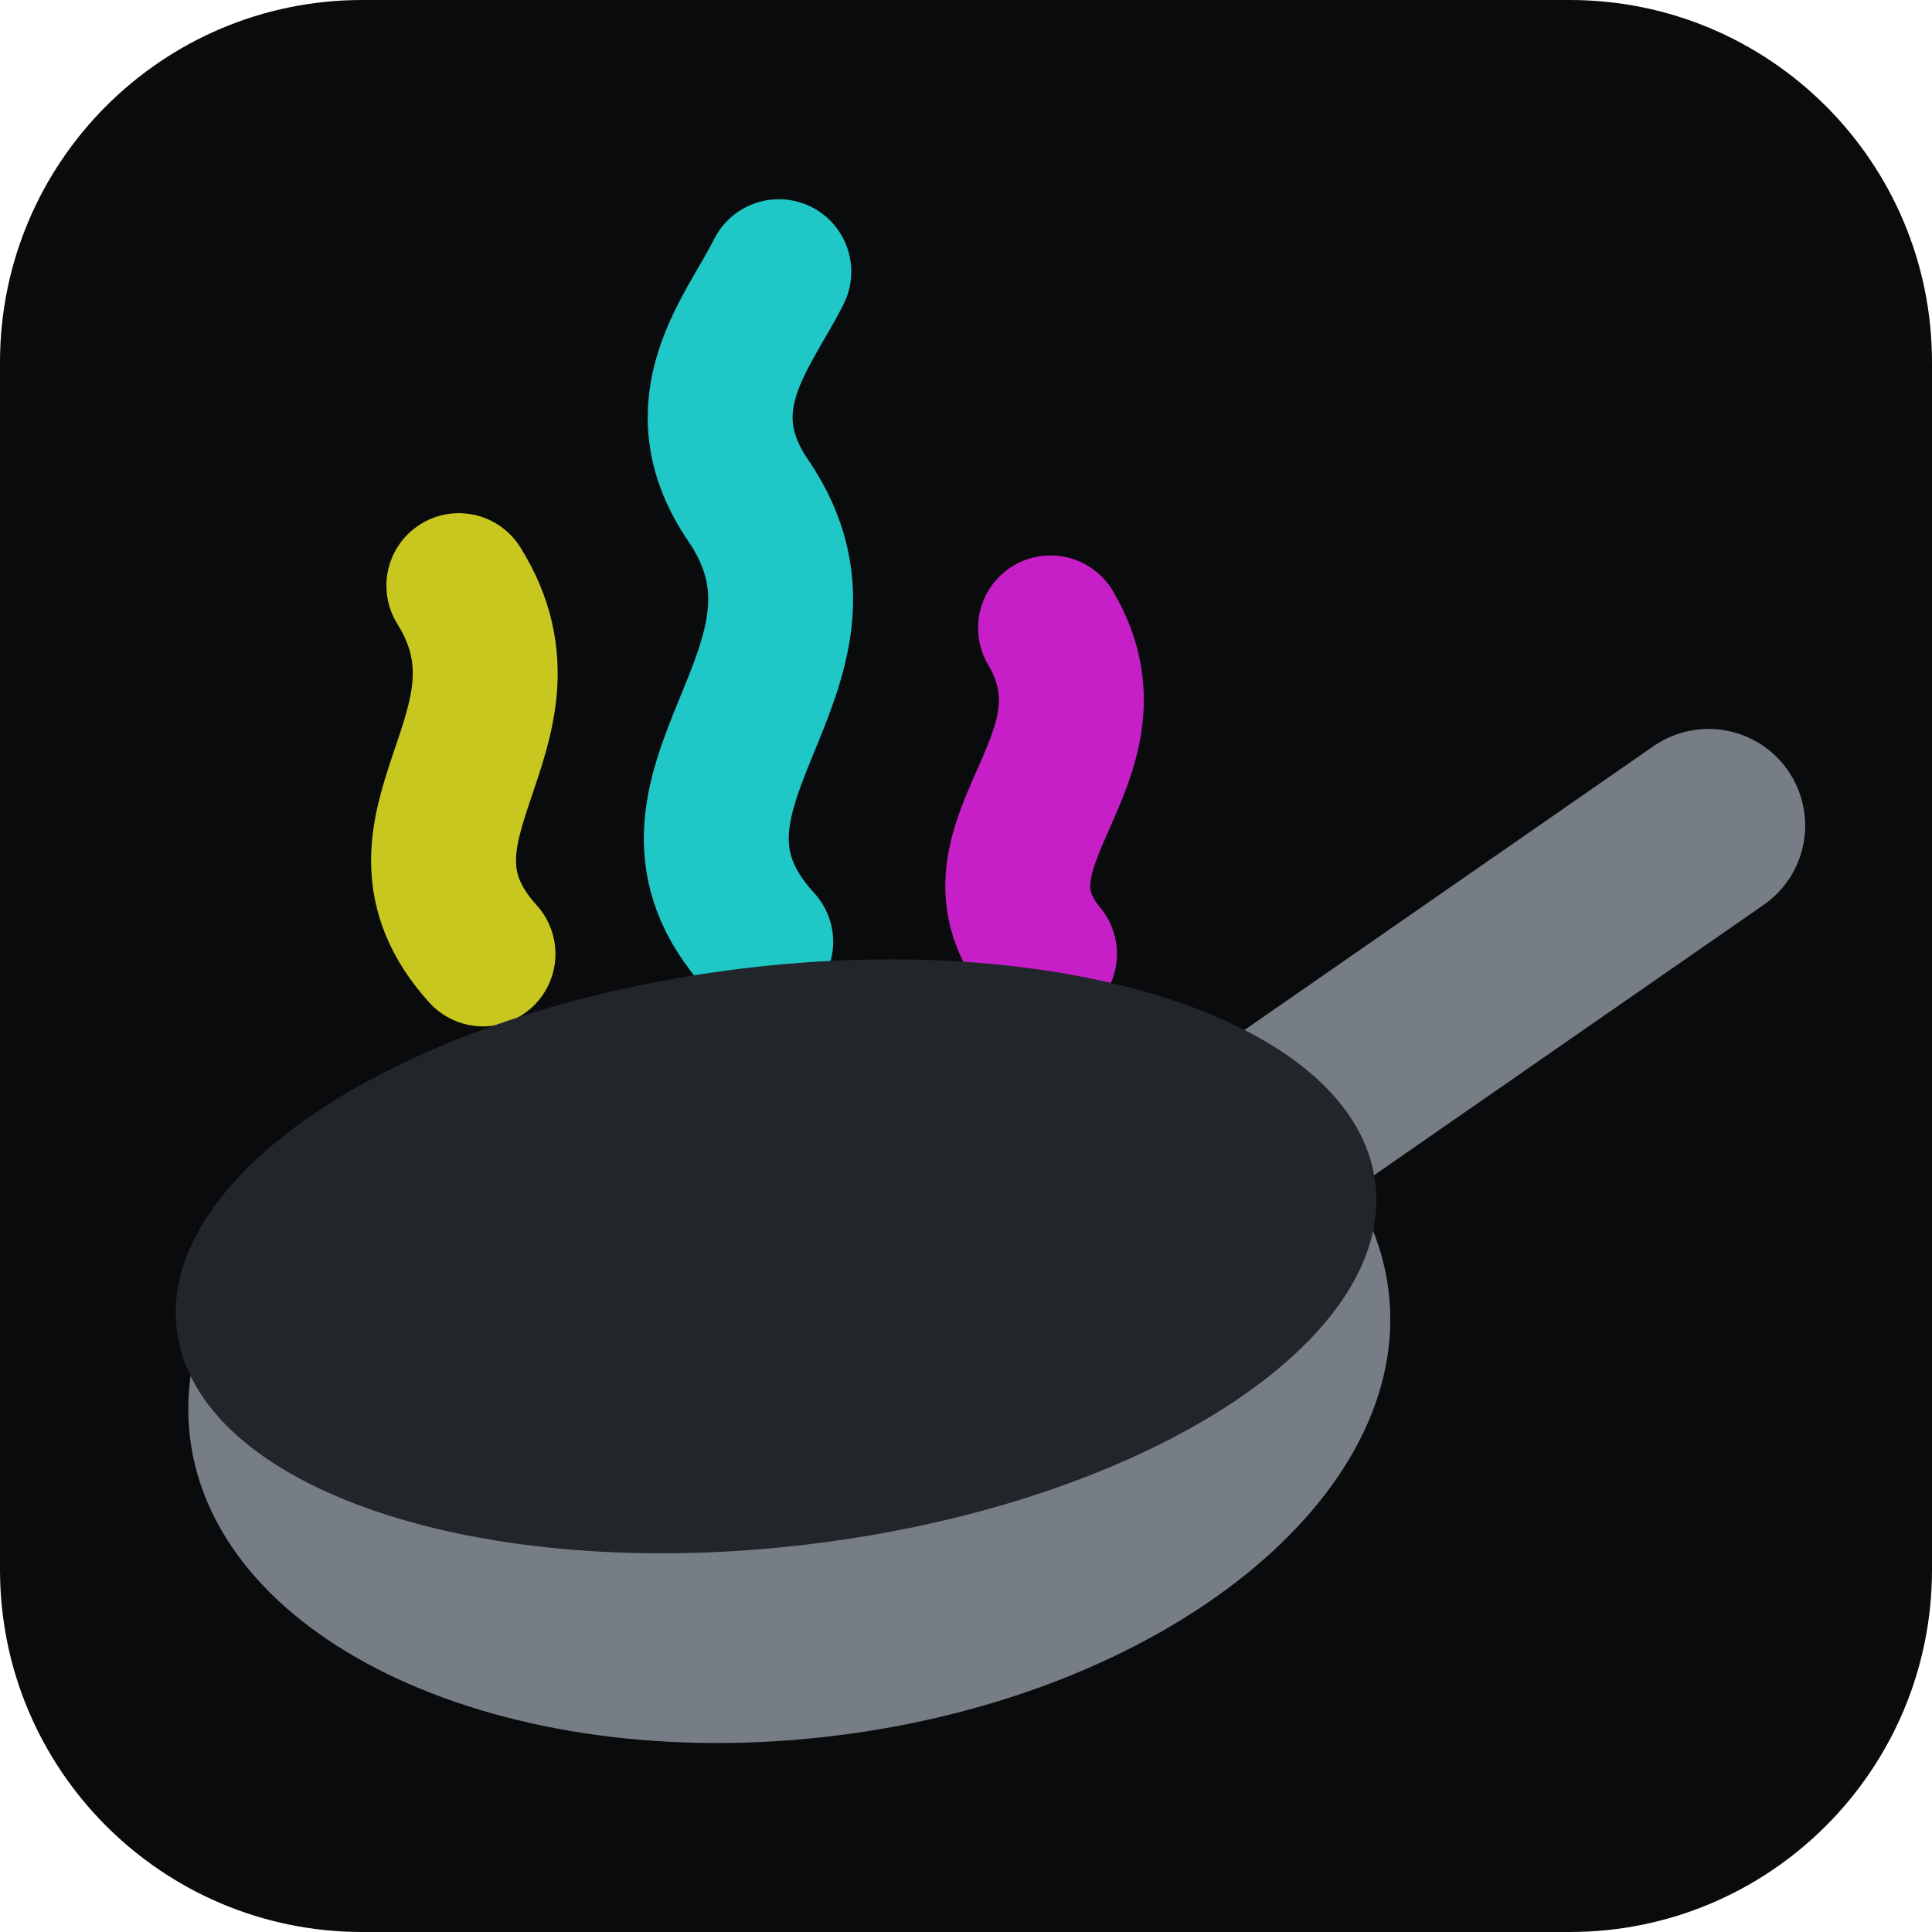
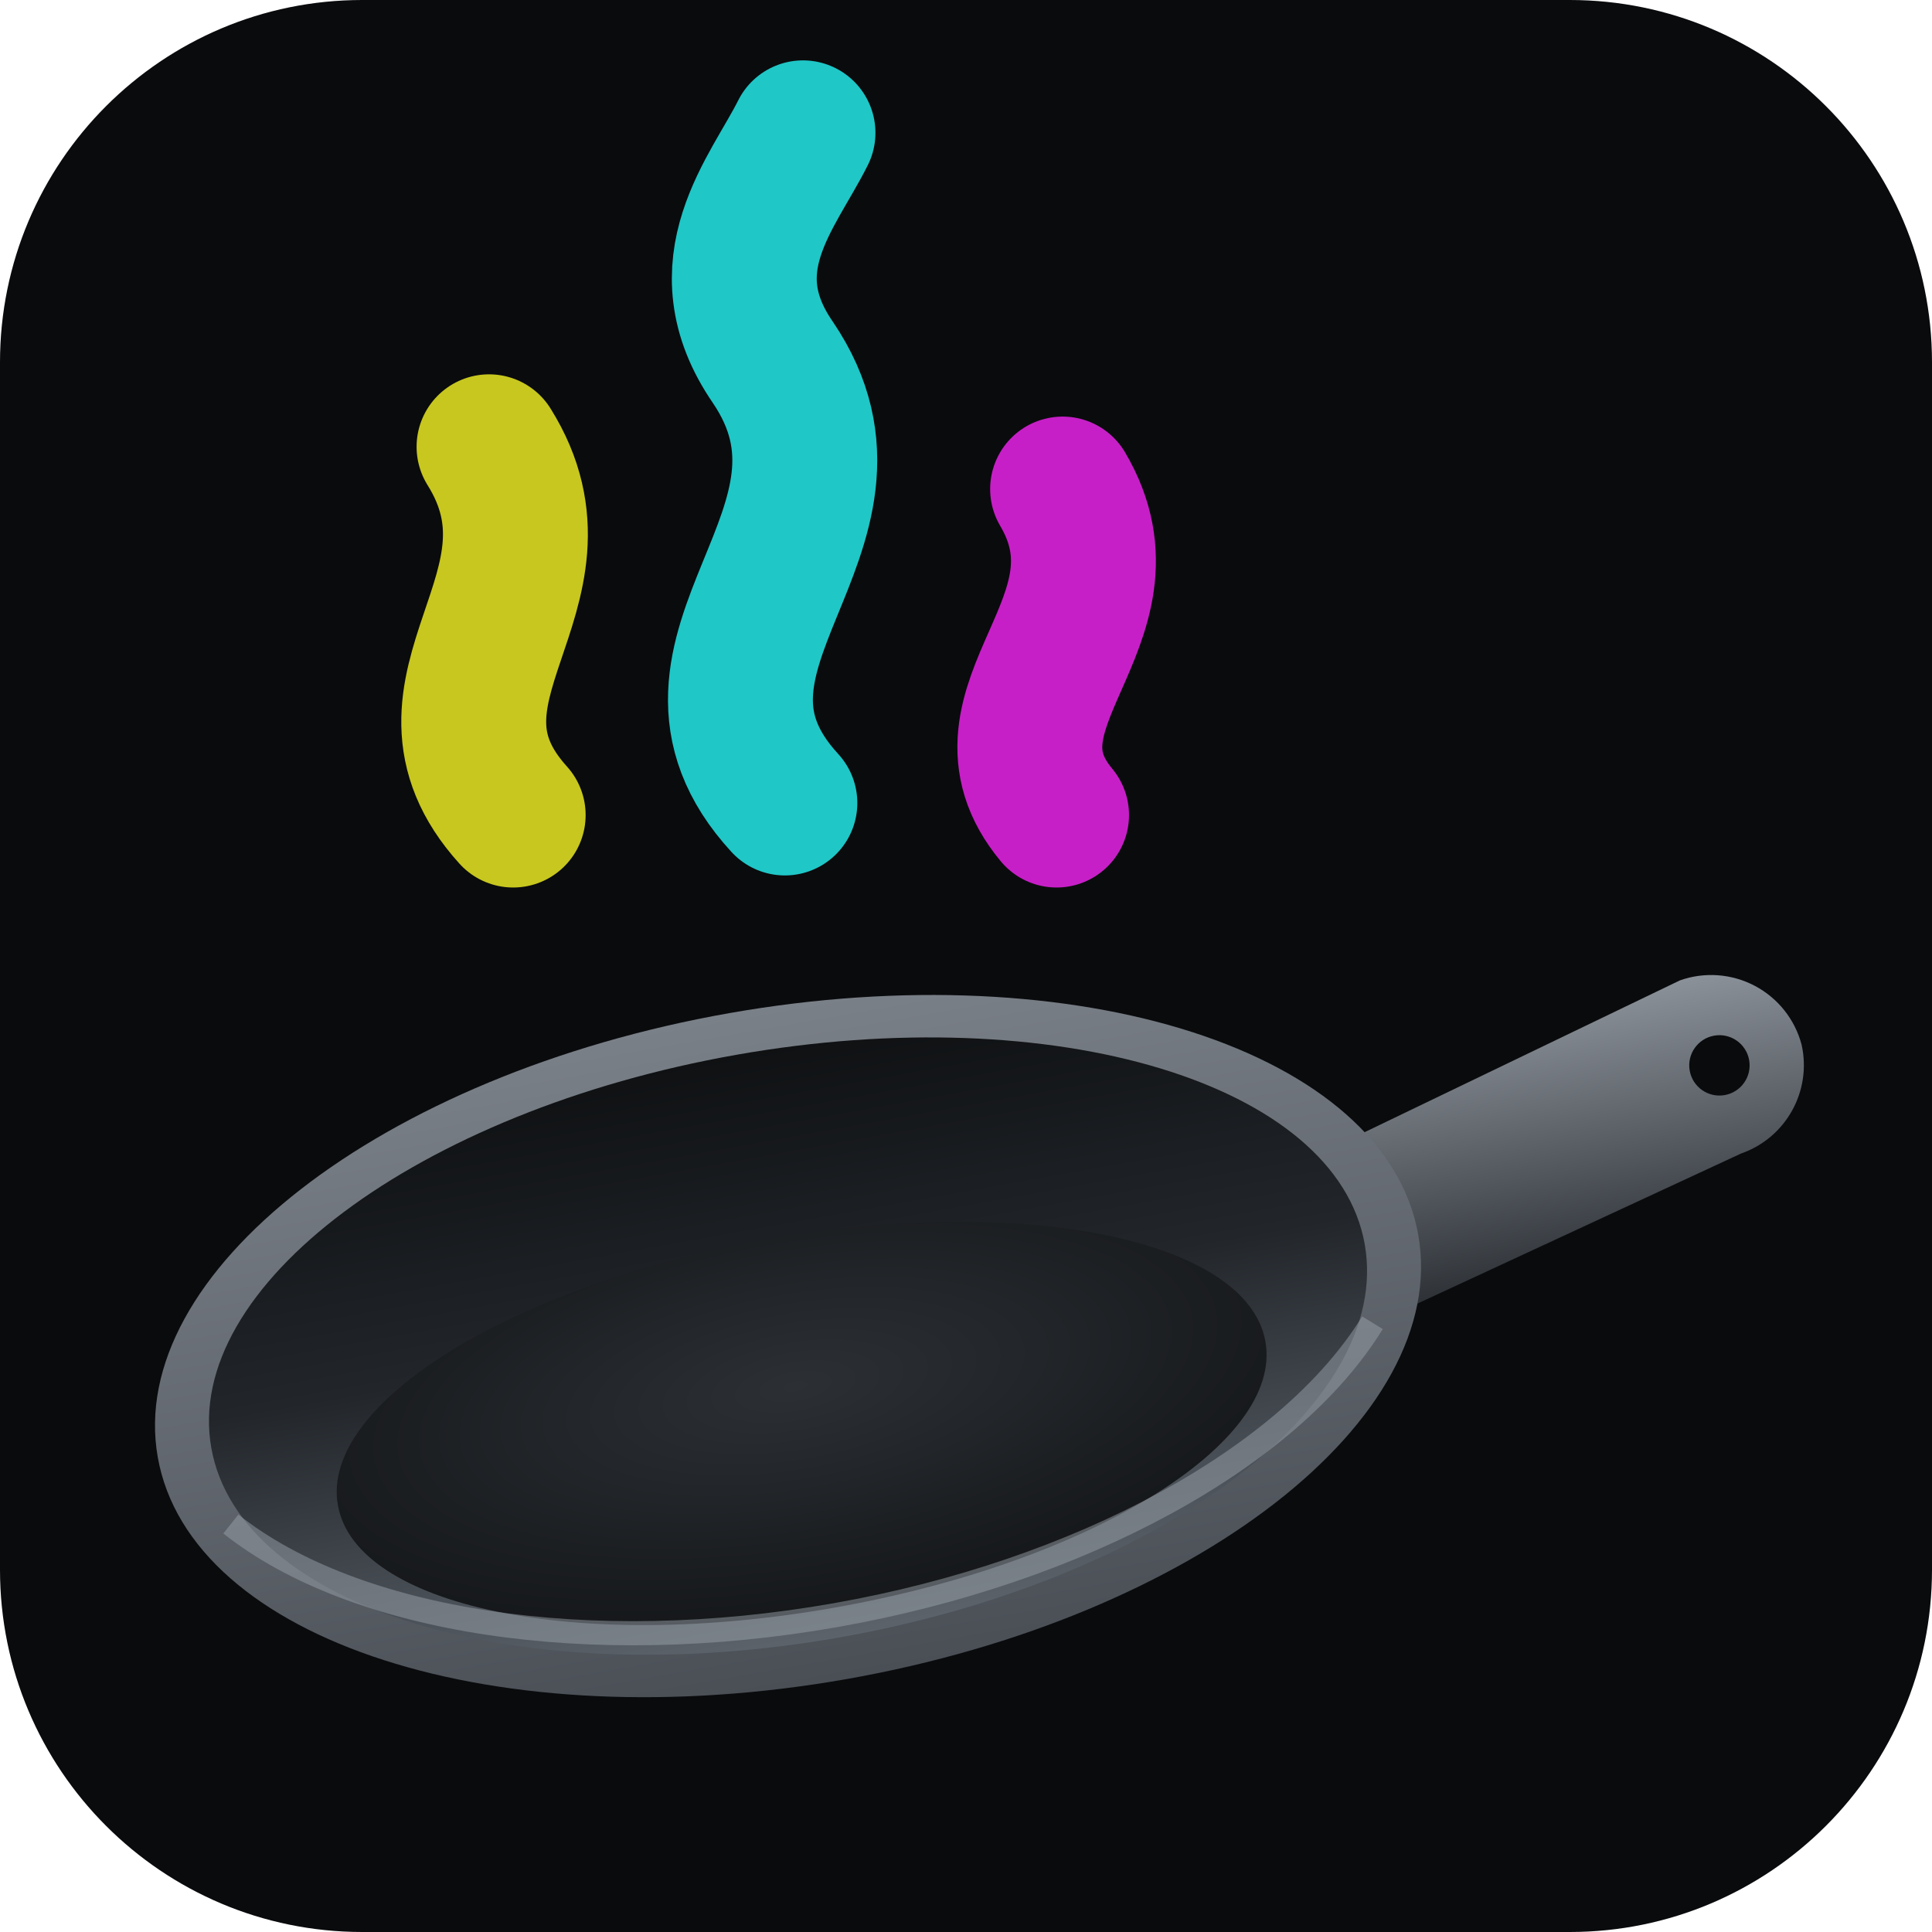
<svg xmlns="http://www.w3.org/2000/svg" viewBox="0 0 32 32">
  <rect width="32" height="32" rx="6" fill="#0a0b0d" />
+   <defs>
+     <linearGradient id="lip" x1="0" y1="0" x2="0" y2="1">
+       <stop offset="0" stop-color="#7a8088" />
+       <stop offset="1" stop-color="#4a4f56" />
+     </linearGradient>
+     <linearGradient id="wall" x1="0" y1="0" x2="0" y2="1">
+       <stop offset="0" stop-color="#0f1113" />
+       <stop offset="0.45" stop-color="#22262b" />
+       <stop offset="1" stop-color="#5c636b" />
+     </linearGradient>
+     <radialGradient id="floor" cx="0.5" cy="0.4" r="0.7">
+       <stop offset="0" stop-color="#2c3035" />
+       <stop offset="1" stop-color="#111315" />
+     </radialGradient>
+     <linearGradient id="handle" x1="0" y1="0" x2="0" y2="1">
+       <stop offset="0" stop-color="#8b9199" />
+       <stop offset="1" stop-color="#2a2e33" />
+     </linearGradient>
+   </defs>
  <g fill="none" stroke-width="2.4" stroke-linecap="round">
-     <path d="M8 15.8 C6.1 13.7 9.1 12.1 7.6 9.7" stroke="#c7c71f" />
-     <path d="M12.6 15.6 C10.3 13.1 14.3 11.1 12.4 8.3 C11.3 6.7 12.4 5.5 12.9 4.5" stroke="#1fc7c7" />
-     <path d="M17.3 15.8 C15.8 14 18.7 12.6 17.4 10.4" stroke="#c71fc7" />
+     <path d="M8.5 13.5 C6.6 11.4 9.6 9.8 8.1 7.4" stroke="#c7c71f" />
+     <path d="M13 13.3 C10.7 10.8 14.7 8.8 12.8 6 C11.7 4.4 12.8 3.2 13.3 2.2" stroke="#1fc7c7" />
+     <path d="M17.5 13.5 C16 11.7 18.9 10.3 17.6 8.1" stroke="#c71fc7" />
  </g>
-   <g transform="rotate(-7 13 22)">
-     <path d="M21.6 19.6 29.2 15.6" fill="none" stroke="#767d85" stroke-width="3.2" stroke-linecap="round" />
-     <ellipse cx="13" cy="22.6" rx="10" ry="6.2" fill="#767d85" />
-     <ellipse cx="13" cy="20.8" rx="10" ry="4.8" fill="#22262b" />
+   <g transform="rotate(-10 13 22)">
+     <path d="M22.2 20.7 L28.6 18.9 A1.55 1.55 0 0 1 30.4 20.3 A1.55 1.55 0 0 1 29.1 21.9 L22.7 23.6 Z" fill="url(#handle)" />
+     <circle cx="29" cy="20.4" r="0.5" fill="#0a0b0d" />
+     <ellipse cx="13" cy="22.3" rx="10.6" ry="5.6" fill="url(#lip)" />
+     <ellipse cx="13" cy="22.3" rx="9.7" ry="4.9" fill="url(#wall)" />
+     <ellipse cx="13" cy="23.6" rx="7.8" ry="3.1" fill="url(#floor)" />
+     <path d="M3.4 23.6 A10.6 5.6 0 0 0 22.6 23.6" fill="none" stroke="#9aa1a9" stroke-width="0.4" opacity="0.5" />
  </g>
</svg>
